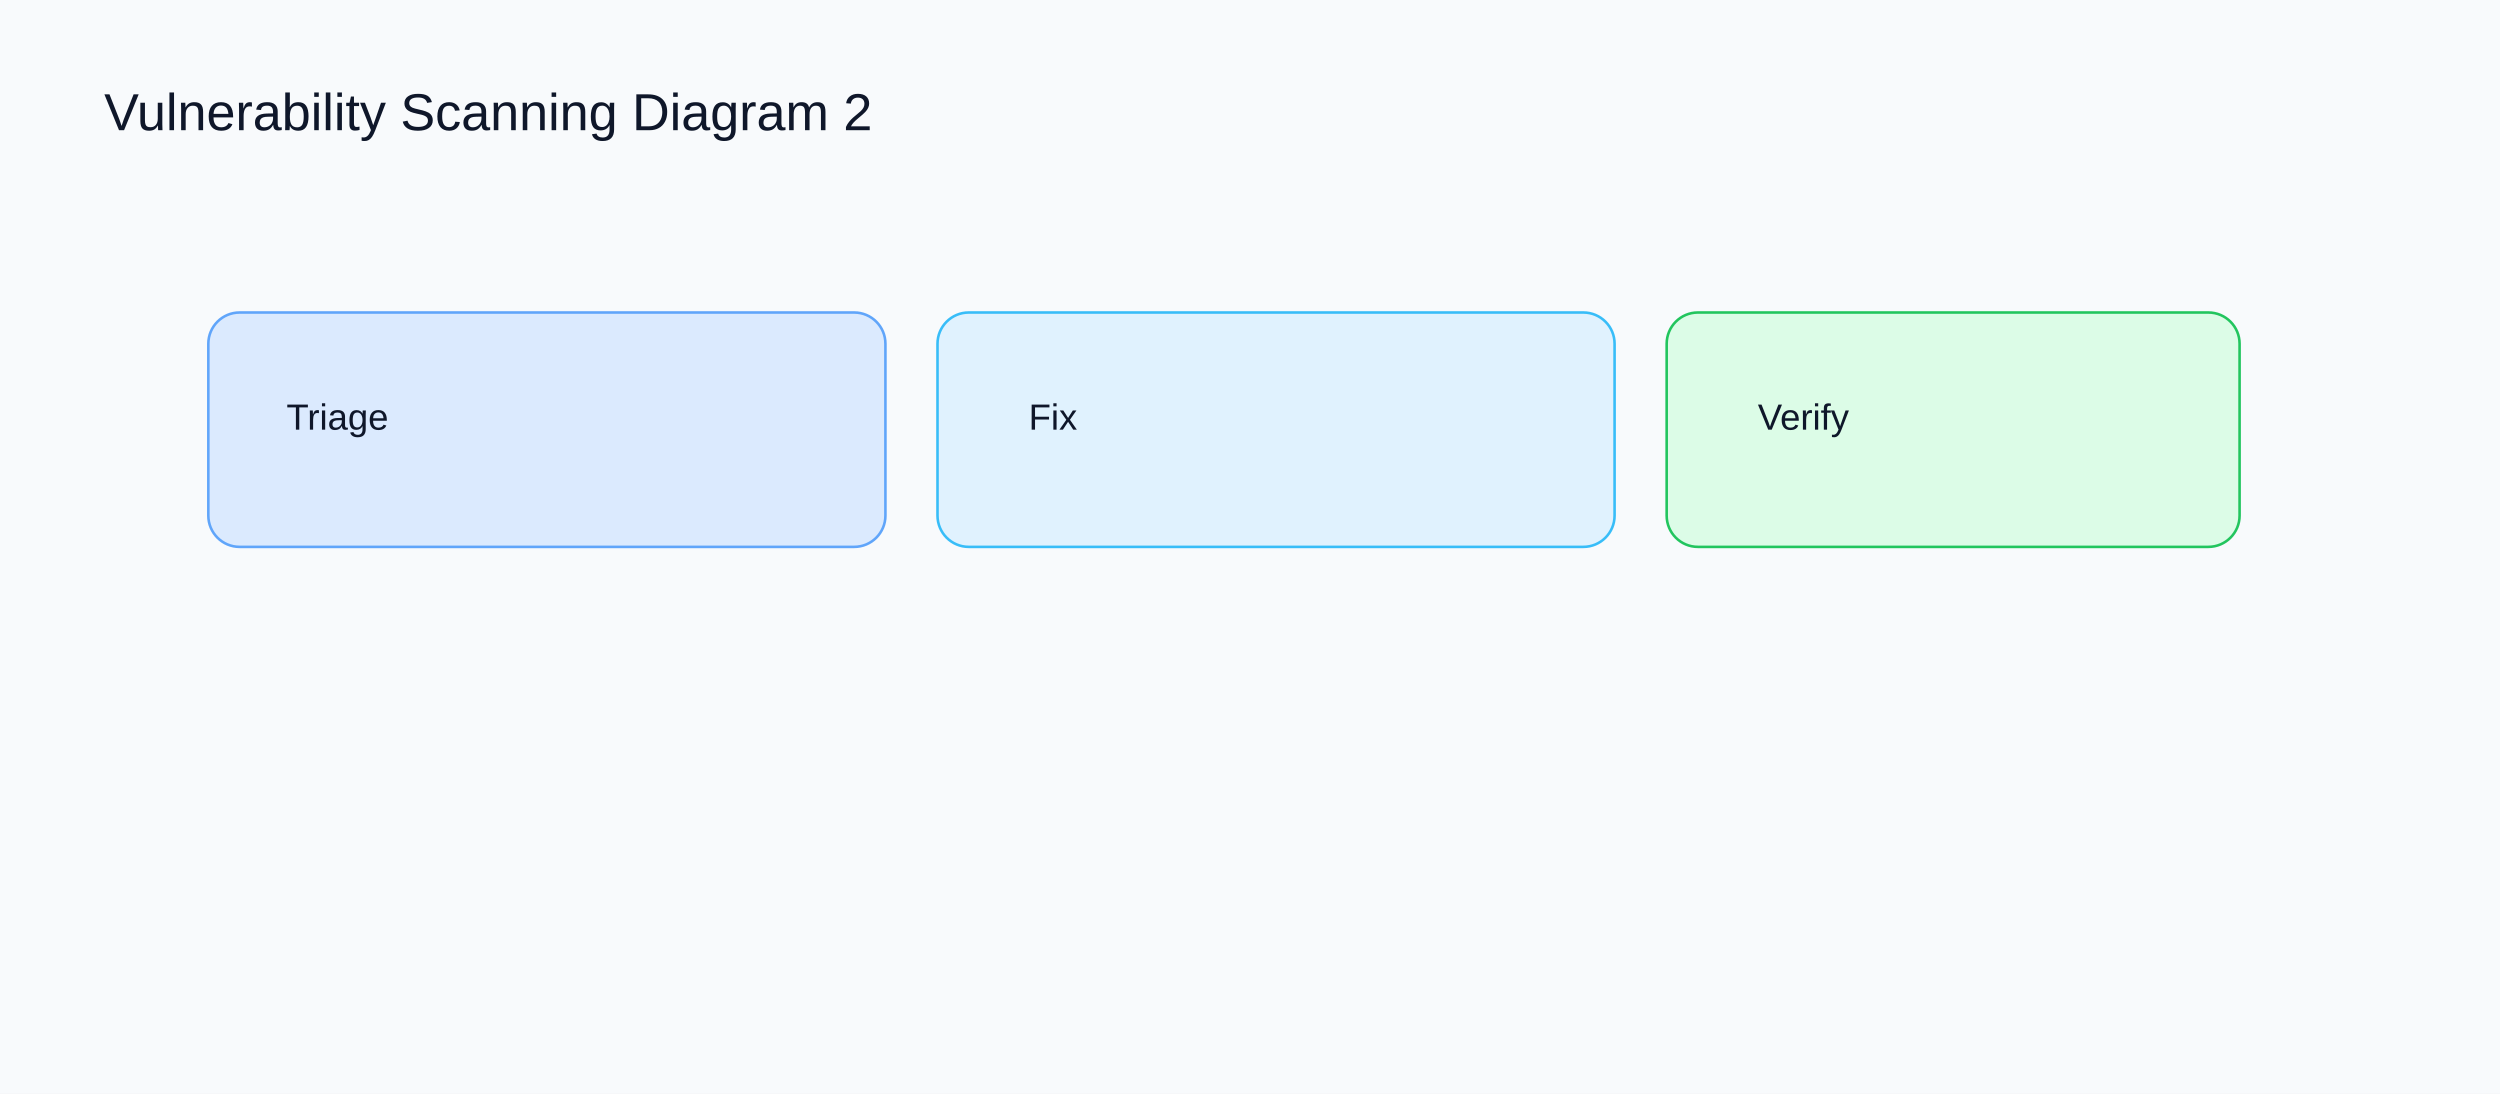
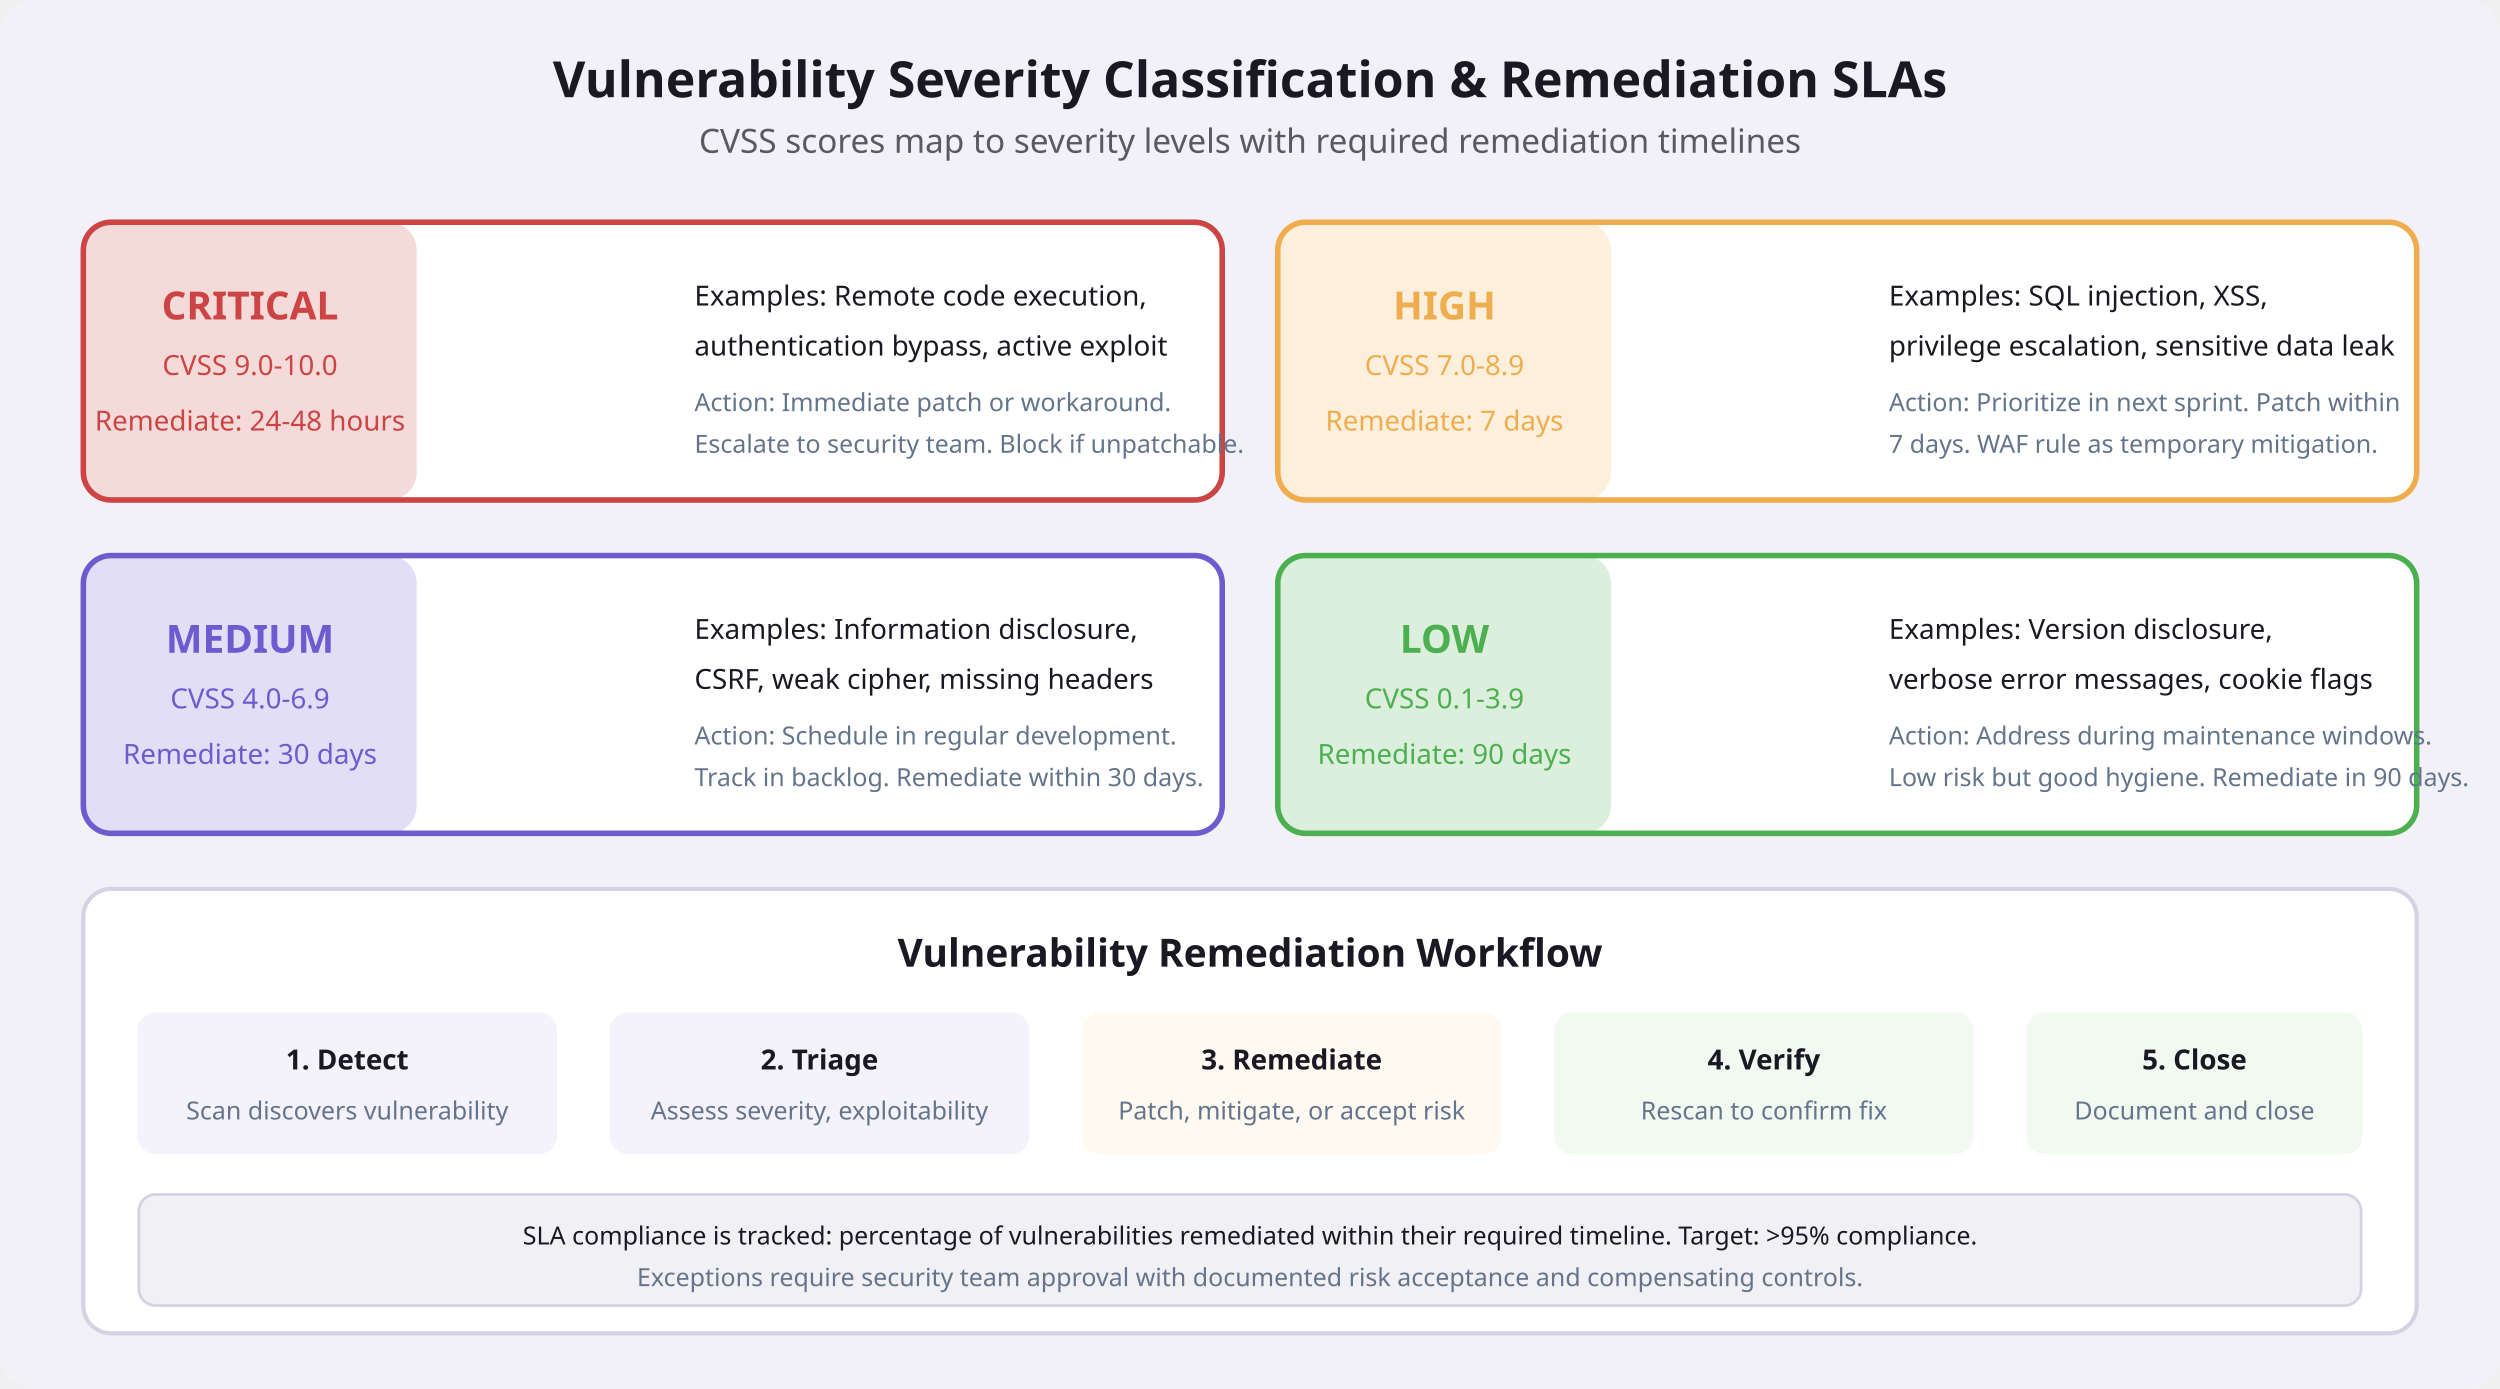
- <svg xmlns="http://www.w3.org/2000/svg" width="960" height="420" viewBox="0 0 960 420">
-   <rect width="960" height="420" fill="#f8fafc" />
-   <text x="40" y="50" font-family="Arial" font-size="20" fill="#0f172a">Vulnerability Scanning Diagram 2</text>
-   <rect x="80" y="120" width="260" height="90" rx="12" fill="#dbeafe" stroke="#60a5fa" />
-   <text x="110" y="165" font-family="Arial" font-size="14" fill="#0f172a">Triage</text>
-   <rect x="360" y="120" width="260" height="90" rx="12" fill="#e0f2fe" stroke="#38bdf8" />
-   <text x="395" y="165" font-family="Arial" font-size="14" fill="#0f172a">Fix</text>
-   <rect x="640" y="120" width="220" height="90" rx="12" fill="#dcfce7" stroke="#22c55e" />
-   <text x="675" y="165" font-family="Arial" font-size="14" fill="#0f172a">Verify</text>
+ <svg xmlns="http://www.w3.org/2000/svg" viewBox="0 0 900 500" font-family="system-ui, sans-serif">
+   <rect width="900" height="500" rx="12" fill="#f3f1f8" />
+   <text x="450" y="35" text-anchor="middle" font-size="18" font-weight="700" fill="#1a1822">Vulnerability Severity Classification &amp; Remediation SLAs</text>
+   <text x="450" y="55" text-anchor="middle" font-size="12" fill="#1a1822" opacity="0.7">CVSS scores map to severity levels with required remediation timelines</text>
+   <rect x="30" y="80" width="410" height="100" rx="10" fill="#ffffff" stroke="#cc4444" stroke-width="2" />
+   <rect x="30" y="80" width="120" height="100" rx="10" fill="#cc4444" opacity="0.2" />
+   <text x="90" y="115" text-anchor="middle" font-size="14" font-weight="700" fill="#cc4444">CRITICAL</text>
+   <text x="90" y="135" text-anchor="middle" font-size="10" fill="#cc4444">CVSS 9.0-10.0</text>
+   <text x="90" y="155" text-anchor="middle" font-size="10" fill="#cc4444">Remediate: 24-48 hours</text>
+   <text x="250" y="110" text-anchor="start" font-size="10" fill="#1a1822">Examples: Remote code execution,</text>
+   <text x="250" y="128" text-anchor="start" font-size="10" fill="#1a1822">authentication bypass, active exploit</text>
+   <text x="250" y="148" text-anchor="start" font-size="9" fill="#64748b">Action: Immediate patch or workaround.</text>
+   <text x="250" y="163" text-anchor="start" font-size="9" fill="#64748b">Escalate to security team. Block if unpatchable.</text>
+   <rect x="460" y="80" width="410" height="100" rx="10" fill="#ffffff" stroke="#f0ad4e" stroke-width="2" />
+   <rect x="460" y="80" width="120" height="100" rx="10" fill="#f0ad4e" opacity="0.2" />
+   <text x="520" y="115" text-anchor="middle" font-size="14" font-weight="700" fill="#f0ad4e">HIGH</text>
+   <text x="520" y="135" text-anchor="middle" font-size="10" fill="#f0ad4e">CVSS 7.0-8.9</text>
+   <text x="520" y="155" text-anchor="middle" font-size="10" fill="#f0ad4e">Remediate: 7 days</text>
+   <text x="680" y="110" text-anchor="start" font-size="10" fill="#1a1822">Examples: SQL injection, XSS,</text>
+   <text x="680" y="128" text-anchor="start" font-size="10" fill="#1a1822">privilege escalation, sensitive data leak</text>
+   <text x="680" y="148" text-anchor="start" font-size="9" fill="#64748b">Action: Prioritize in next sprint. Patch within</text>
+   <text x="680" y="163" text-anchor="start" font-size="9" fill="#64748b">7 days. WAF rule as temporary mitigation.</text>
+   <rect x="30" y="200" width="410" height="100" rx="10" fill="#ffffff" stroke="#6d5bd0" stroke-width="2" />
+   <rect x="30" y="200" width="120" height="100" rx="10" fill="#6d5bd0" opacity="0.2" />
+   <text x="90" y="235" text-anchor="middle" font-size="14" font-weight="700" fill="#6d5bd0">MEDIUM</text>
+   <text x="90" y="255" text-anchor="middle" font-size="10" fill="#6d5bd0">CVSS 4.0-6.9</text>
+   <text x="90" y="275" text-anchor="middle" font-size="10" fill="#6d5bd0">Remediate: 30 days</text>
+   <text x="250" y="230" text-anchor="start" font-size="10" fill="#1a1822">Examples: Information disclosure,</text>
+   <text x="250" y="248" text-anchor="start" font-size="10" fill="#1a1822">CSRF, weak cipher, missing headers</text>
+   <text x="250" y="268" text-anchor="start" font-size="9" fill="#64748b">Action: Schedule in regular development.</text>
+   <text x="250" y="283" text-anchor="start" font-size="9" fill="#64748b">Track in backlog. Remediate within 30 days.</text>
+   <rect x="460" y="200" width="410" height="100" rx="10" fill="#ffffff" stroke="#4caf50" stroke-width="2" />
+   <rect x="460" y="200" width="120" height="100" rx="10" fill="#4caf50" opacity="0.2" />
+   <text x="520" y="235" text-anchor="middle" font-size="14" font-weight="700" fill="#4caf50">LOW</text>
+   <text x="520" y="255" text-anchor="middle" font-size="10" fill="#4caf50">CVSS 0.1-3.9</text>
+   <text x="520" y="275" text-anchor="middle" font-size="10" fill="#4caf50">Remediate: 90 days</text>
+   <text x="680" y="230" text-anchor="start" font-size="10" fill="#1a1822">Examples: Version disclosure,</text>
+   <text x="680" y="248" text-anchor="start" font-size="10" fill="#1a1822">verbose error messages, cookie flags</text>
+   <text x="680" y="268" text-anchor="start" font-size="9" fill="#64748b">Action: Address during maintenance windows.</text>
+   <text x="680" y="283" text-anchor="start" font-size="9" fill="#64748b">Low risk but good hygiene. Remediate in 90 days.</text>
+   <rect x="30" y="320" width="840" height="160" rx="10" fill="#ffffff" stroke="#d7d1e6" stroke-width="1.5" />
+   <text x="450" y="348" text-anchor="middle" font-size="14" font-weight="700" fill="#1a1822">Vulnerability Remediation Workflow</text>
+   <rect x="50" y="365" width="150" height="50" rx="6" fill="#6d5bd0" opacity="0.08" stroke="#6d5bd0" stroke-width="1" />
+   <text x="125" y="385" text-anchor="middle" font-size="10" font-weight="600" fill="#1a1822">1. Detect</text>
+   <text x="125" y="403" text-anchor="middle" font-size="9" fill="#64748b">Scan discovers vulnerability</text>
+   <rect x="220" y="365" width="150" height="50" rx="6" fill="#6d5bd0" opacity="0.08" stroke="#6d5bd0" stroke-width="1" />
+   <text x="295" y="385" text-anchor="middle" font-size="10" font-weight="600" fill="#1a1822">2. Triage</text>
+   <text x="295" y="403" text-anchor="middle" font-size="9" fill="#64748b">Assess severity, exploitability</text>
+   <rect x="390" y="365" width="150" height="50" rx="6" fill="#f0ad4e" opacity="0.08" stroke="#f0ad4e" stroke-width="1" />
+   <text x="465" y="385" text-anchor="middle" font-size="10" font-weight="600" fill="#1a1822">3. Remediate</text>
+   <text x="465" y="403" text-anchor="middle" font-size="9" fill="#64748b">Patch, mitigate, or accept risk</text>
+   <rect x="560" y="365" width="150" height="50" rx="6" fill="#4caf50" opacity="0.08" stroke="#4caf50" stroke-width="1" />
+   <text x="635" y="385" text-anchor="middle" font-size="10" font-weight="600" fill="#1a1822">4. Verify</text>
+   <text x="635" y="403" text-anchor="middle" font-size="9" fill="#64748b">Rescan to confirm fix</text>
+   <rect x="730" y="365" width="120" height="50" rx="6" fill="#4caf50" opacity="0.08" stroke="#4caf50" stroke-width="1" />
+   <text x="790" y="385" text-anchor="middle" font-size="10" font-weight="600" fill="#1a1822">5. Close</text>
+   <text x="790" y="403" text-anchor="middle" font-size="9" fill="#64748b">Document and close</text>
+   <rect x="50" y="430" width="800" height="40" rx="6" fill="#f0f0f5" stroke="#d7d1e6" stroke-width="1" />
+   <text x="450" y="448" text-anchor="middle" font-size="9" fill="#1a1822">SLA compliance is tracked: percentage of vulnerabilities remediated within their required timeline. Target: &gt;95% compliance.</text>
+   <text x="450" y="463" text-anchor="middle" font-size="9" fill="#64748b">Exceptions require security team approval with documented risk acceptance and compensating controls.</text>
</svg>
